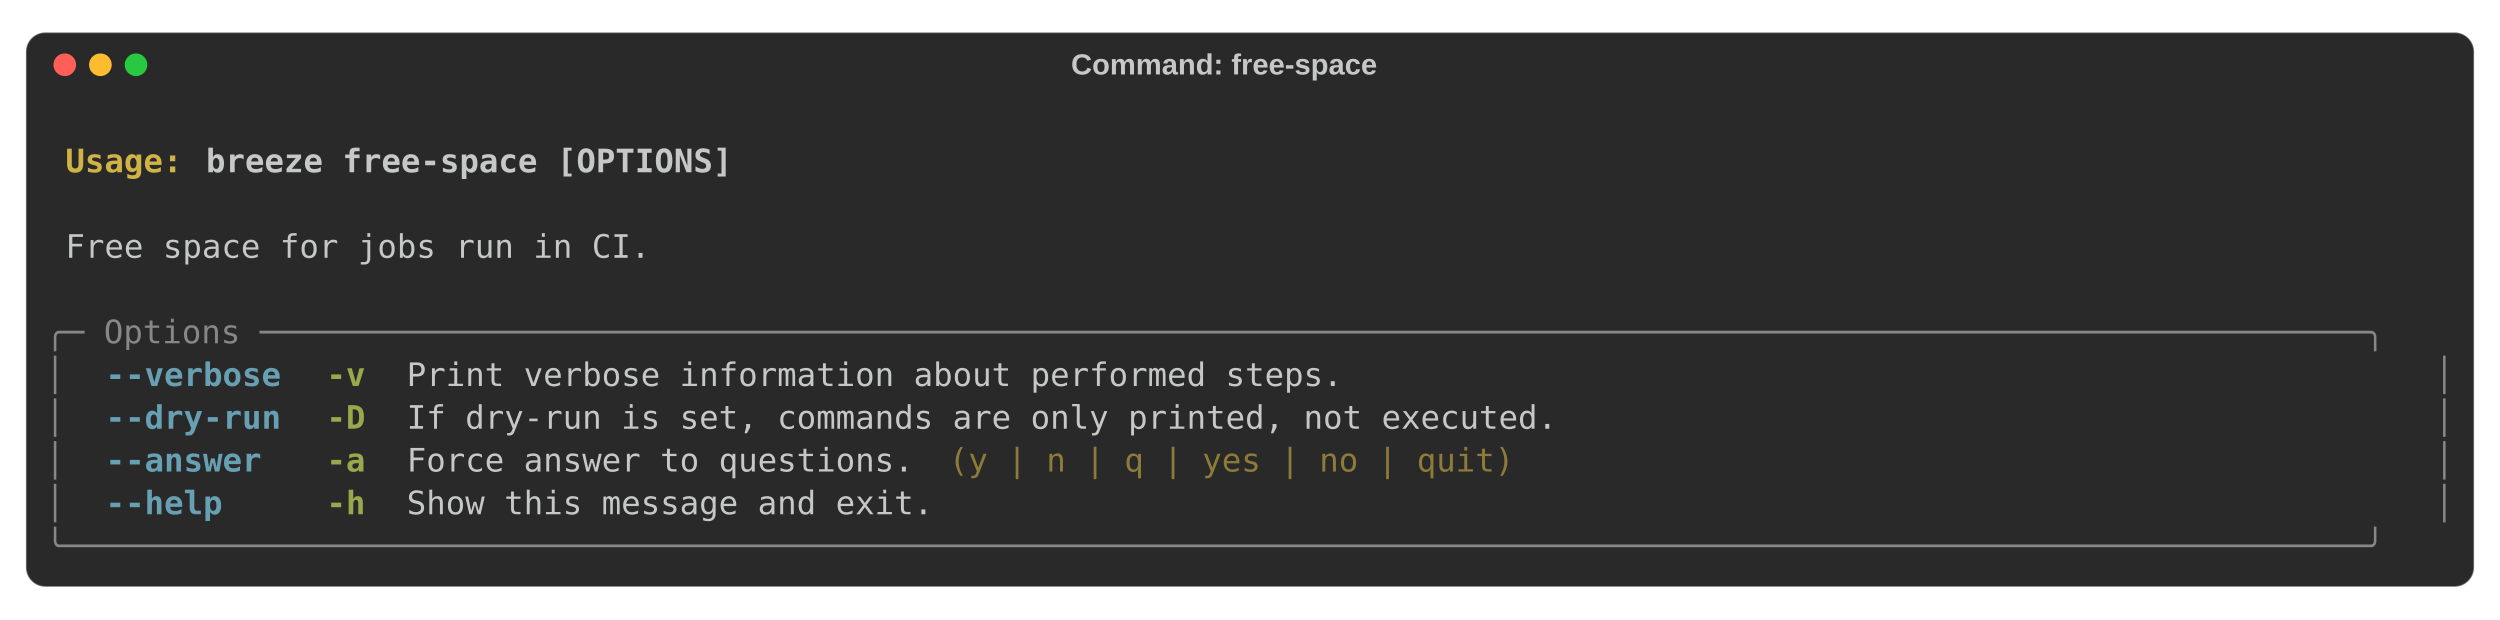
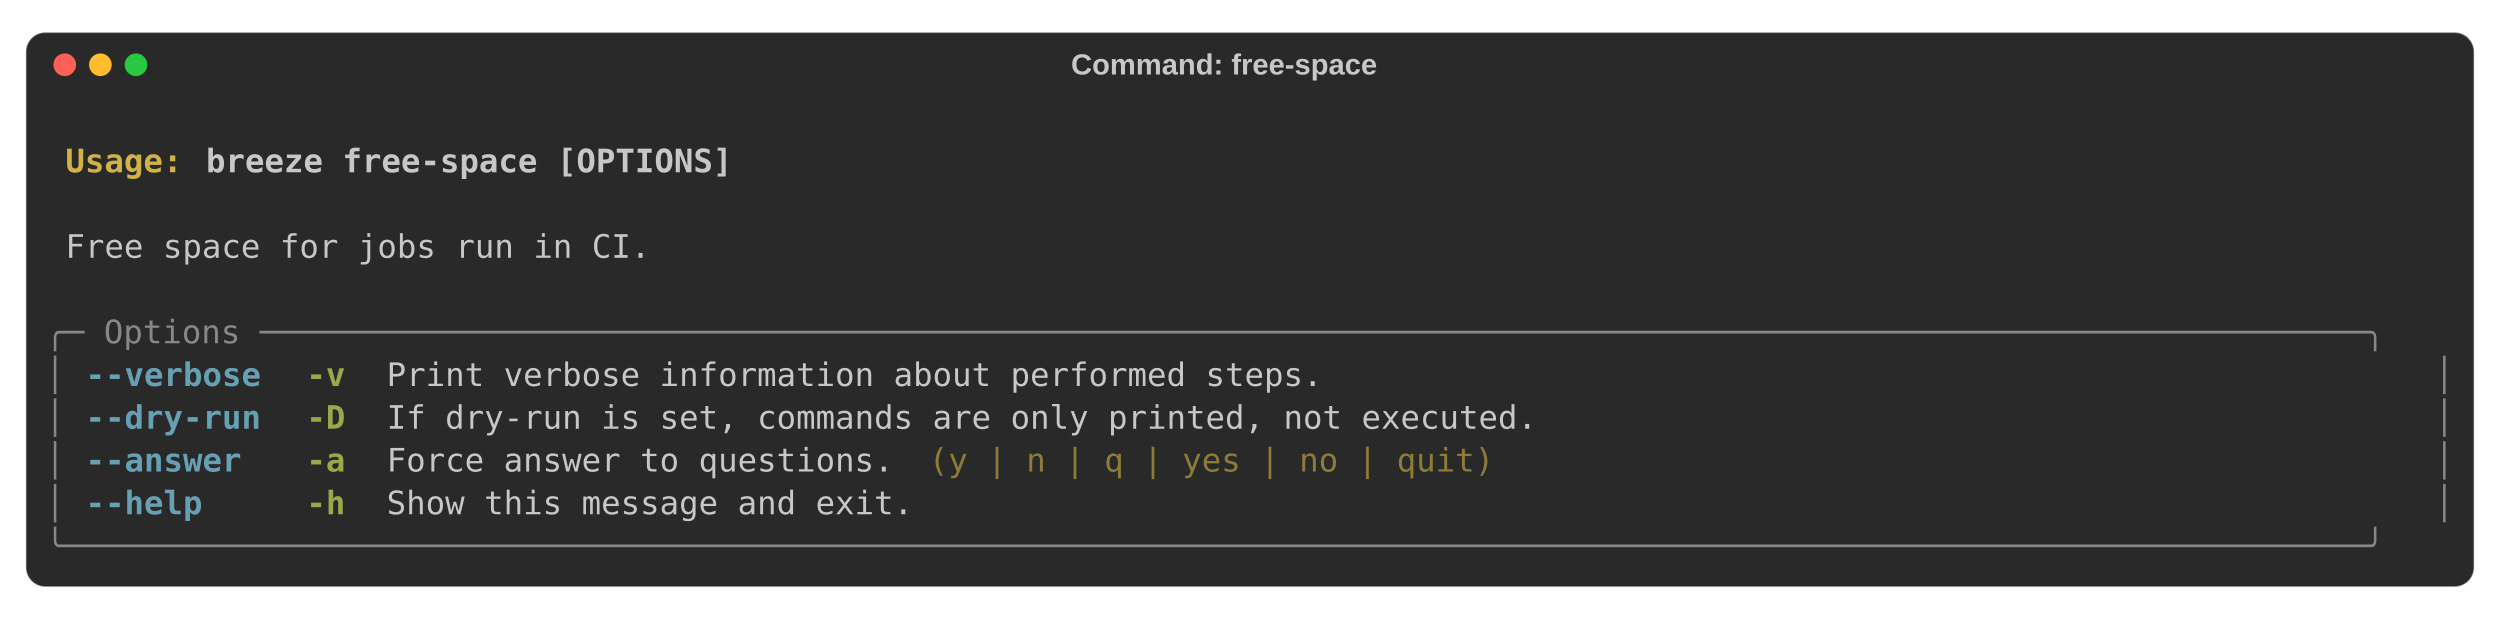
<svg xmlns="http://www.w3.org/2000/svg" class="rich-terminal" viewBox="0 0 1544 382.4">
  <style>

    @font-face {
        font-family: "Fira Code";
        src: local("FiraCode-Regular"),
                url("https://cdnjs.cloudflare.com/ajax/libs/firacode/6.2.0/woff2/FiraCode-Regular.woff2") format("woff2"),
                url("https://cdnjs.cloudflare.com/ajax/libs/firacode/6.2.0/woff/FiraCode-Regular.woff") format("woff");
        font-style: normal;
        font-weight: 400;
    }
    @font-face {
        font-family: "Fira Code";
        src: local("FiraCode-Bold"),
                url("https://cdnjs.cloudflare.com/ajax/libs/firacode/6.2.0/woff2/FiraCode-Bold.woff2") format("woff2"),
                url("https://cdnjs.cloudflare.com/ajax/libs/firacode/6.2.0/woff/FiraCode-Bold.woff") format("woff");
        font-style: bold;
        font-weight: 700;
    }

-     .terminal-1041213903-matrix {
+     .terminal-1942333903-matrix {
        font-family: Fira Code, monospace;
        font-size: 20px;
        line-height: 26.4px;
        font-variant-east-asian: full-width;
    }

-     .terminal-1041213903-title {
+     .terminal-1942333903-title {
        font-size: 18px;

        font-weight: bold;
        font-family: arial;
    }

-     .terminal-1041213903-r1 { fill: #c5c8c6;font-weight: bold }
- .terminal-1041213903-r2 { fill: #c5c8c6 }
- .terminal-1041213903-r3 { fill: #d0b344;font-weight: bold }
- .terminal-1041213903-r4 { fill: #868887 }
- .terminal-1041213903-r5 { fill: #68a0b3;font-weight: bold }
- .terminal-1041213903-r6 { fill: #98a84b;font-weight: bold }
- .terminal-1041213903-r7 { fill: #8d7b39 }
+     .terminal-1942333903-r1 { fill: #c5c8c6;font-weight: bold }
+ .terminal-1942333903-r2 { fill: #c5c8c6 }
+ .terminal-1942333903-r3 { fill: #d0b344;font-weight: bold }
+ .terminal-1942333903-r4 { fill: #868887 }
+ .terminal-1942333903-r5 { fill: #68a0b3;font-weight: bold }
+ .terminal-1942333903-r6 { fill: #98a84b;font-weight: bold }
+ .terminal-1942333903-r7 { fill: #8d7b39 }
    </style>
  <rect fill="#292929" stroke="rgba(255,255,255,0.35)" stroke-width="1" x="16" y="20" width="1512" height="342.4" rx="12" />
-   <text class="terminal-1041213903-title" fill="#c5c8c6" text-anchor="middle" x="756" y="46">Command: free-space</text>
+   <text class="terminal-1942333903-title" fill="#c5c8c6" text-anchor="middle" x="756" y="46">Command: free-space</text>
  <circle cx="40" cy="40" r="7" fill="#ff5f57" />
  <circle cx="62" cy="40" r="7" fill="#febc2e" />
  <circle cx="84" cy="40" r="7" fill="#28c840" />
  <g transform="translate(28, 60)">
-     <text alignment-baseline="baseline" class="terminal-1041213903-matrix" font-variant="east-asian-width-values">
-       <tspan class="terminal-1041213903-r1" x="0" y="20" textLength="1488">                                                                                                                        </tspan>
-       <tspan class="terminal-1041213903-r2" x="1488" y="20" textLength="12.4">
+     <text alignment-baseline="baseline" class="terminal-1942333903-matrix" font-variant="east-asian-width-values">
+       <tspan class="terminal-1942333903-r1" x="0" y="20" textLength="1488">                                                                                                                        </tspan>
+       <tspan class="terminal-1942333903-r2" x="1488" y="20" textLength="12.4">
</tspan>
-       <tspan class="terminal-1041213903-r1" x="0" y="46.4" textLength="12.4"> </tspan>
-       <tspan class="terminal-1041213903-r3" x="12.4" y="46.4" textLength="86.8">Usage: </tspan>
-       <tspan class="terminal-1041213903-r1" x="99.2" y="46.4" textLength="1388.8">breeze free-space [OPTIONS]                                                                                     </tspan>
-       <tspan class="terminal-1041213903-r2" x="1488" y="46.4" textLength="12.4">
+       <tspan class="terminal-1942333903-r1" x="0" y="46.4" textLength="12.4"> </tspan>
+       <tspan class="terminal-1942333903-r3" x="12.4" y="46.4" textLength="86.8">Usage: </tspan>
+       <tspan class="terminal-1942333903-r1" x="99.2" y="46.4" textLength="1388.8">breeze free-space [OPTIONS]                                                                                     </tspan>
+       <tspan class="terminal-1942333903-r2" x="1488" y="46.4" textLength="12.4">
</tspan>
-       <tspan class="terminal-1041213903-r1" x="0" y="72.8" textLength="1488">                                                                                                                        </tspan>
-       <tspan class="terminal-1041213903-r2" x="1488" y="72.8" textLength="12.4">
+       <tspan class="terminal-1942333903-r1" x="0" y="72.8" textLength="1488">                                                                                                                        </tspan>
+       <tspan class="terminal-1942333903-r2" x="1488" y="72.8" textLength="12.4">
</tspan>
-       <tspan class="terminal-1041213903-r2" x="0" y="99.2" textLength="12.4"> </tspan>
-       <tspan class="terminal-1041213903-r2" x="12.4" y="99.2" textLength="1463.2">Free space for jobs run in CI.                                                                                        </tspan>
-       <tspan class="terminal-1041213903-r2" x="1475.6" y="99.2" textLength="12.4"> </tspan>
-       <tspan class="terminal-1041213903-r2" x="1488" y="99.2" textLength="12.4">
+       <tspan class="terminal-1942333903-r2" x="0" y="99.2" textLength="12.4"> </tspan>
+       <tspan class="terminal-1942333903-r2" x="12.4" y="99.2" textLength="1463.2">Free space for jobs run in CI.                                                                                        </tspan>
+       <tspan class="terminal-1942333903-r2" x="1475.6" y="99.2" textLength="12.4"> </tspan>
+       <tspan class="terminal-1942333903-r2" x="1488" y="99.2" textLength="12.4">
</tspan>
-       <tspan class="terminal-1041213903-r2" x="0" y="125.6" textLength="1488">                                                                                                                        </tspan>
-       <tspan class="terminal-1041213903-r2" x="1488" y="125.6" textLength="12.4">
+       <tspan class="terminal-1942333903-r2" x="0" y="125.6" textLength="1488">                                                                                                                        </tspan>
+       <tspan class="terminal-1942333903-r2" x="1488" y="125.6" textLength="12.4">
</tspan>
-       <tspan class="terminal-1041213903-r4" x="0" y="152" textLength="1488">╭─ Options ────────────────────────────────────────────────────────────────────────────────────────────────────────────╮</tspan>
-       <tspan class="terminal-1041213903-r2" x="1488" y="152" textLength="12.4">
+       <tspan class="terminal-1942333903-r4" x="0" y="152" textLength="1488">╭─ Options ────────────────────────────────────────────────────────────────────────────────────────────────────────────╮</tspan>
+       <tspan class="terminal-1942333903-r2" x="1488" y="152" textLength="12.4">
</tspan>
-       <tspan class="terminal-1041213903-r4" x="0" y="178.4" textLength="12.4">│</tspan>
-       <tspan class="terminal-1041213903-r2" x="12.4" y="178.4" textLength="24.8">  </tspan>
-       <tspan class="terminal-1041213903-r5" x="37.2" y="178.4" textLength="111.6">--verbose</tspan>
-       <tspan class="terminal-1041213903-r2" x="148.8" y="178.4" textLength="24.8">  </tspan>
-       <tspan class="terminal-1041213903-r6" x="173.6" y="178.4" textLength="24.8">-v</tspan>
-       <tspan class="terminal-1041213903-r2" x="198.4" y="178.4" textLength="24.8">  </tspan>
-       <tspan class="terminal-1041213903-r2" x="223.2" y="178.4" textLength="1227.6">Print verbose information about performed steps.                                                   </tspan>
-       <tspan class="terminal-1041213903-r2" x="1450.8" y="178.4" textLength="24.8">  </tspan>
-       <tspan class="terminal-1041213903-r4" x="1475.6" y="178.4" textLength="12.4">│</tspan>
-       <tspan class="terminal-1041213903-r2" x="1488" y="178.4" textLength="12.4">
+       <tspan class="terminal-1942333903-r4" x="0" y="178.4" textLength="12.4">│</tspan>
+       <tspan class="terminal-1942333903-r2" x="12.4" y="178.4" textLength="12.4"> </tspan>
+       <tspan class="terminal-1942333903-r5" x="24.8" y="178.4" textLength="111.6">--verbose</tspan>
+       <tspan class="terminal-1942333903-r2" x="136.4" y="178.4" textLength="24.8">  </tspan>
+       <tspan class="terminal-1942333903-r6" x="161.2" y="178.4" textLength="24.8">-v</tspan>
+       <tspan class="terminal-1942333903-r2" x="186" y="178.4" textLength="24.8">  </tspan>
+       <tspan class="terminal-1942333903-r2" x="210.8" y="178.4" textLength="1252.4">Print verbose information about performed steps.                                                     </tspan>
+       <tspan class="terminal-1942333903-r2" x="1463.2" y="178.4" textLength="12.4"> </tspan>
+       <tspan class="terminal-1942333903-r4" x="1475.6" y="178.4" textLength="12.4">│</tspan>
+       <tspan class="terminal-1942333903-r2" x="1488" y="178.4" textLength="12.4">
</tspan>
-       <tspan class="terminal-1041213903-r4" x="0" y="204.8" textLength="12.4">│</tspan>
-       <tspan class="terminal-1041213903-r2" x="12.4" y="204.8" textLength="24.8">  </tspan>
-       <tspan class="terminal-1041213903-r5" x="37.2" y="204.8" textLength="111.6">--dry-run</tspan>
-       <tspan class="terminal-1041213903-r2" x="148.8" y="204.8" textLength="24.8">  </tspan>
-       <tspan class="terminal-1041213903-r6" x="173.6" y="204.8" textLength="24.8">-D</tspan>
-       <tspan class="terminal-1041213903-r2" x="198.4" y="204.8" textLength="24.8">  </tspan>
-       <tspan class="terminal-1041213903-r2" x="223.2" y="204.8" textLength="1227.6">If dry-run is set, commands are only printed, not executed.                                        </tspan>
-       <tspan class="terminal-1041213903-r2" x="1450.8" y="204.8" textLength="24.8">  </tspan>
-       <tspan class="terminal-1041213903-r4" x="1475.6" y="204.8" textLength="12.4">│</tspan>
-       <tspan class="terminal-1041213903-r2" x="1488" y="204.8" textLength="12.4">
+       <tspan class="terminal-1942333903-r4" x="0" y="204.8" textLength="12.4">│</tspan>
+       <tspan class="terminal-1942333903-r2" x="12.4" y="204.8" textLength="12.4"> </tspan>
+       <tspan class="terminal-1942333903-r5" x="24.8" y="204.8" textLength="111.6">--dry-run</tspan>
+       <tspan class="terminal-1942333903-r2" x="136.4" y="204.8" textLength="24.8">  </tspan>
+       <tspan class="terminal-1942333903-r6" x="161.2" y="204.8" textLength="24.8">-D</tspan>
+       <tspan class="terminal-1942333903-r2" x="186" y="204.8" textLength="24.8">  </tspan>
+       <tspan class="terminal-1942333903-r2" x="210.8" y="204.8" textLength="1252.4">If dry-run is set, commands are only printed, not executed.                                          </tspan>
+       <tspan class="terminal-1942333903-r2" x="1463.2" y="204.8" textLength="12.4"> </tspan>
+       <tspan class="terminal-1942333903-r4" x="1475.6" y="204.8" textLength="12.4">│</tspan>
+       <tspan class="terminal-1942333903-r2" x="1488" y="204.8" textLength="12.4">
</tspan>
-       <tspan class="terminal-1041213903-r4" x="0" y="231.2" textLength="12.4">│</tspan>
-       <tspan class="terminal-1041213903-r2" x="12.4" y="231.2" textLength="24.8">  </tspan>
-       <tspan class="terminal-1041213903-r5" x="37.2" y="231.2" textLength="99.2">--answer</tspan>
-       <tspan class="terminal-1041213903-r2" x="136.4" y="231.2" textLength="37.2">   </tspan>
-       <tspan class="terminal-1041213903-r6" x="173.6" y="231.2" textLength="24.8">-a</tspan>
-       <tspan class="terminal-1041213903-r2" x="198.4" y="231.2" textLength="24.8">  </tspan>
-       <tspan class="terminal-1041213903-r2" x="223.2" y="231.2" textLength="322.4">Force answer to questions.</tspan>
-       <tspan class="terminal-1041213903-r2" x="545.6" y="231.2" textLength="12.4"> </tspan>
-       <tspan class="terminal-1041213903-r7" x="558" y="231.2" textLength="359.6">(y | n | q | yes | no | quit)</tspan>
-       <tspan class="terminal-1041213903-r2" x="917.6" y="231.2" textLength="533.2">                                           </tspan>
-       <tspan class="terminal-1041213903-r2" x="1450.8" y="231.2" textLength="24.8">  </tspan>
-       <tspan class="terminal-1041213903-r4" x="1475.6" y="231.2" textLength="12.4">│</tspan>
-       <tspan class="terminal-1041213903-r2" x="1488" y="231.2" textLength="12.4">
+       <tspan class="terminal-1942333903-r4" x="0" y="231.2" textLength="12.4">│</tspan>
+       <tspan class="terminal-1942333903-r2" x="12.4" y="231.2" textLength="12.4"> </tspan>
+       <tspan class="terminal-1942333903-r5" x="24.8" y="231.2" textLength="99.2">--answer</tspan>
+       <tspan class="terminal-1942333903-r2" x="124" y="231.2" textLength="37.2">   </tspan>
+       <tspan class="terminal-1942333903-r6" x="161.2" y="231.2" textLength="24.8">-a</tspan>
+       <tspan class="terminal-1942333903-r2" x="186" y="231.2" textLength="24.8">  </tspan>
+       <tspan class="terminal-1942333903-r2" x="210.8" y="231.2" textLength="322.4">Force answer to questions.</tspan>
+       <tspan class="terminal-1942333903-r2" x="533.2" y="231.2" textLength="12.4"> </tspan>
+       <tspan class="terminal-1942333903-r7" x="545.6" y="231.2" textLength="359.6">(y | n | q | yes | no | quit)</tspan>
+       <tspan class="terminal-1942333903-r2" x="905.2" y="231.2" textLength="558">                                             </tspan>
+       <tspan class="terminal-1942333903-r2" x="1463.2" y="231.2" textLength="12.4"> </tspan>
+       <tspan class="terminal-1942333903-r4" x="1475.6" y="231.2" textLength="12.4">│</tspan>
+       <tspan class="terminal-1942333903-r2" x="1488" y="231.2" textLength="12.4">
</tspan>
-       <tspan class="terminal-1041213903-r4" x="0" y="257.6" textLength="12.4">│</tspan>
-       <tspan class="terminal-1041213903-r2" x="12.4" y="257.6" textLength="24.8">  </tspan>
-       <tspan class="terminal-1041213903-r5" x="37.2" y="257.6" textLength="74.4">--help</tspan>
-       <tspan class="terminal-1041213903-r2" x="111.6" y="257.6" textLength="62">     </tspan>
-       <tspan class="terminal-1041213903-r6" x="173.6" y="257.6" textLength="24.8">-h</tspan>
-       <tspan class="terminal-1041213903-r2" x="198.4" y="257.6" textLength="24.8">  </tspan>
-       <tspan class="terminal-1041213903-r2" x="223.2" y="257.6" textLength="1227.6">Show this message and exit.                                                                        </tspan>
-       <tspan class="terminal-1041213903-r2" x="1450.8" y="257.6" textLength="24.8">  </tspan>
-       <tspan class="terminal-1041213903-r4" x="1475.6" y="257.6" textLength="12.4">│</tspan>
-       <tspan class="terminal-1041213903-r2" x="1488" y="257.6" textLength="12.4">
+       <tspan class="terminal-1942333903-r4" x="0" y="257.6" textLength="12.4">│</tspan>
+       <tspan class="terminal-1942333903-r2" x="12.4" y="257.6" textLength="12.4"> </tspan>
+       <tspan class="terminal-1942333903-r5" x="24.8" y="257.6" textLength="74.4">--help</tspan>
+       <tspan class="terminal-1942333903-r2" x="99.2" y="257.6" textLength="62">     </tspan>
+       <tspan class="terminal-1942333903-r6" x="161.2" y="257.6" textLength="24.8">-h</tspan>
+       <tspan class="terminal-1942333903-r2" x="186" y="257.6" textLength="24.8">  </tspan>
+       <tspan class="terminal-1942333903-r2" x="210.8" y="257.6" textLength="1252.4">Show this message and exit.                                                                          </tspan>
+       <tspan class="terminal-1942333903-r2" x="1463.2" y="257.6" textLength="12.4"> </tspan>
+       <tspan class="terminal-1942333903-r4" x="1475.6" y="257.6" textLength="12.4">│</tspan>
+       <tspan class="terminal-1942333903-r2" x="1488" y="257.6" textLength="12.4">
</tspan>
-       <tspan class="terminal-1041213903-r4" x="0" y="284" textLength="1488">╰──────────────────────────────────────────────────────────────────────────────────────────────────────────────────────╯</tspan>
-       <tspan class="terminal-1041213903-r2" x="1488" y="284" textLength="12.4">
+       <tspan class="terminal-1942333903-r4" x="0" y="284" textLength="1488">╰──────────────────────────────────────────────────────────────────────────────────────────────────────────────────────╯</tspan>
+       <tspan class="terminal-1942333903-r2" x="1488" y="284" textLength="12.4">
</tspan>
    </text>
  </g>
</svg>
